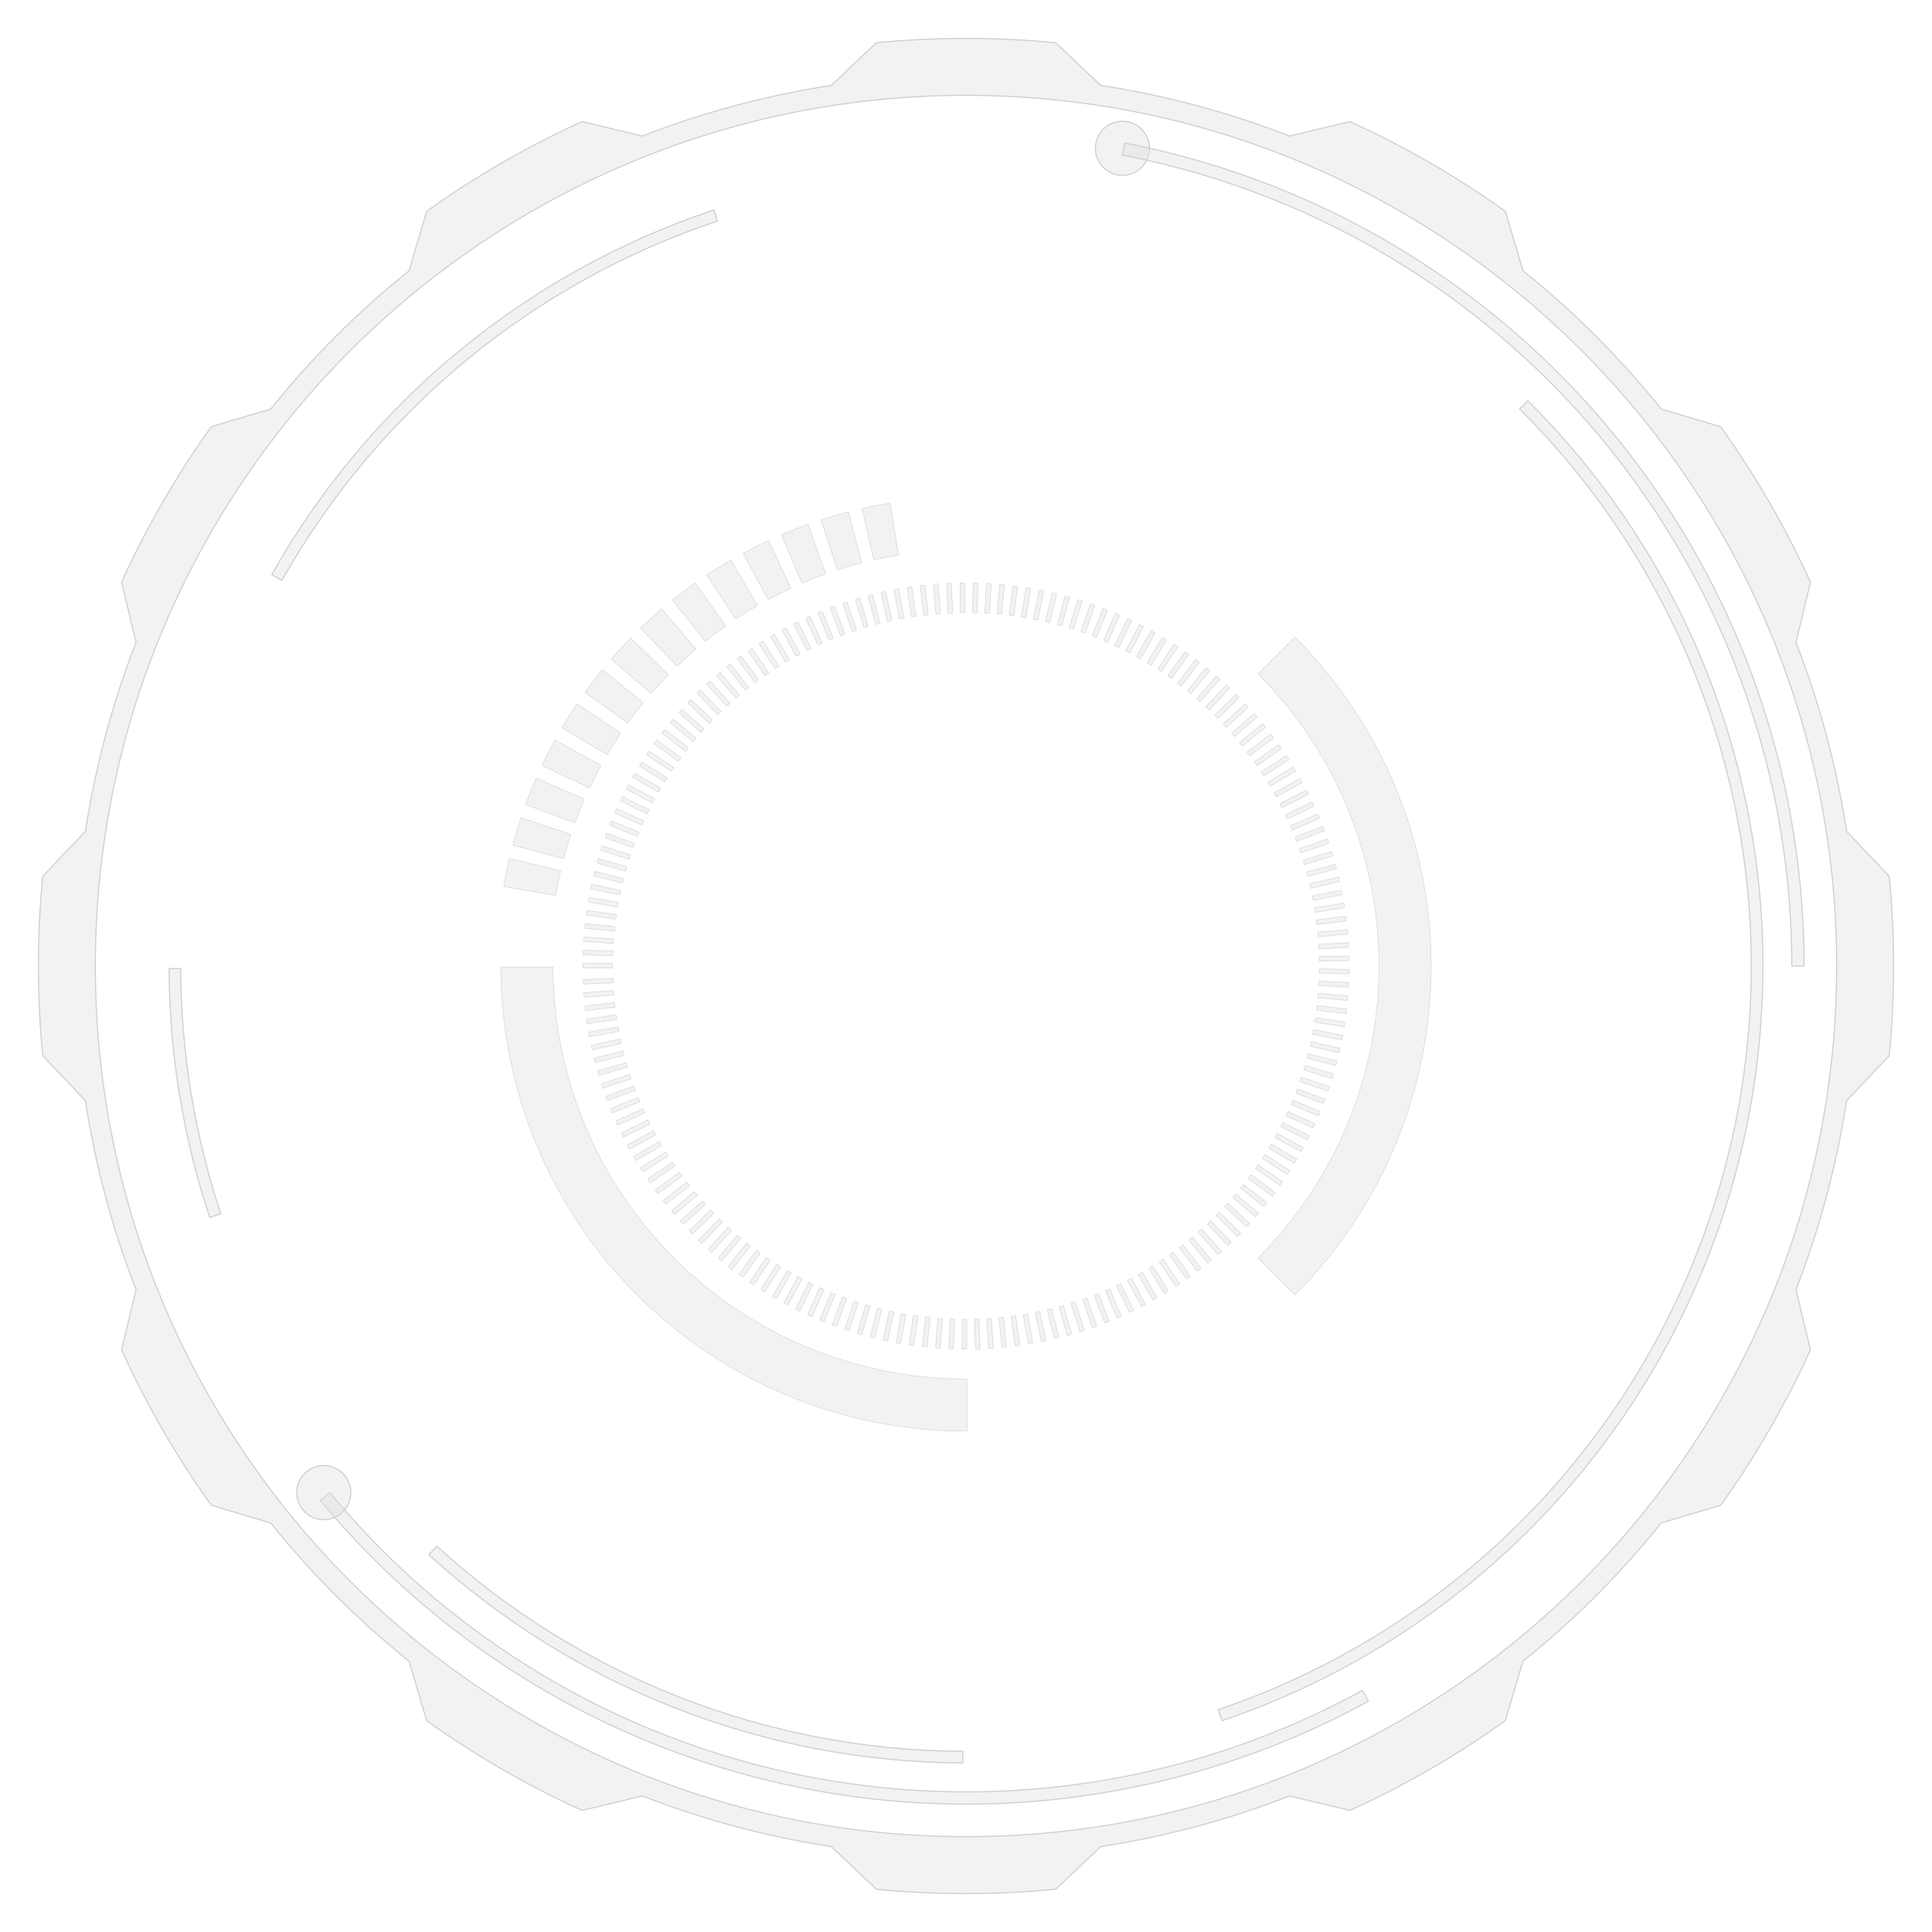
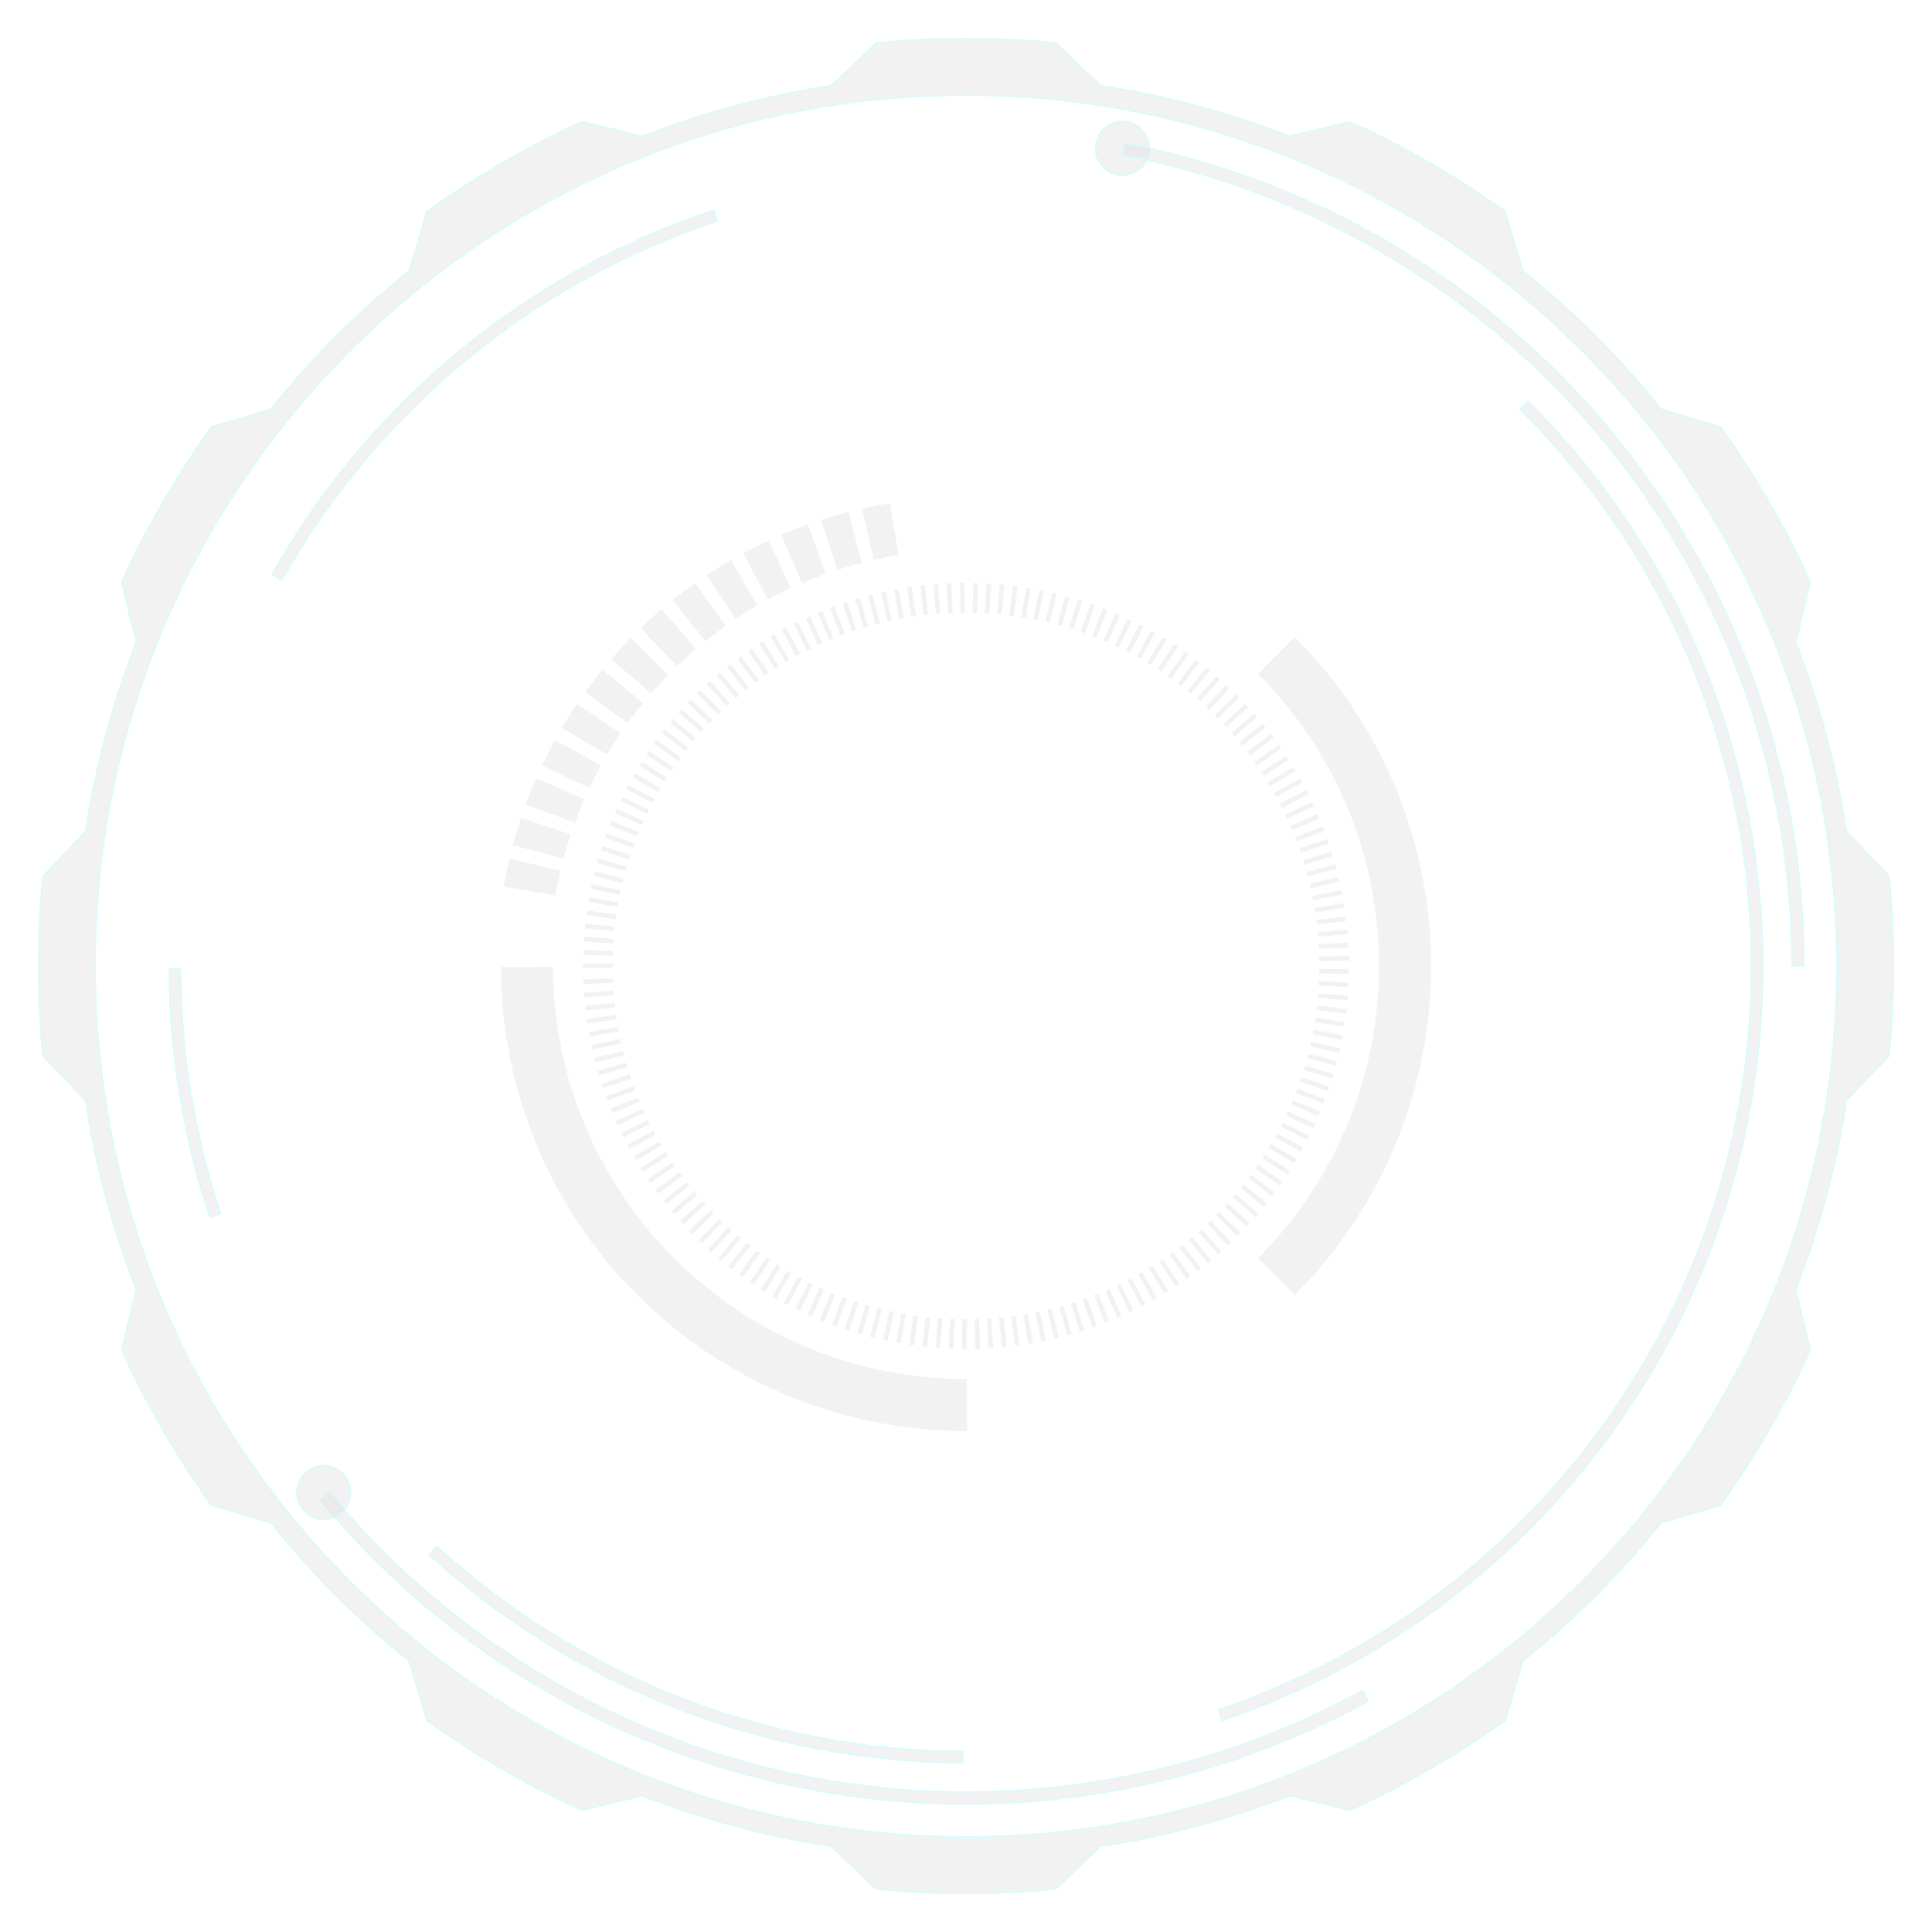
- <svg xmlns="http://www.w3.org/2000/svg" xmlns:xlink="http://www.w3.org/1999/xlink" width="100%" height="100%" viewBox="0 0 4000 4000" version="1.1" style="fill-rule:evenodd;clip-rule:evenodd;stroke-linecap:round;stroke-linejoin:round;stroke-miterlimit:1.5;fill:#E0E0DF;fill-opacity:0.4;stroke:#CFCFCD;">
+ <svg xmlns="http://www.w3.org/2000/svg" xmlns:xlink="http://www.w3.org/1999/xlink" width="100%" height="100%" viewBox="0 0 4000 4000" version="1.1" style="fill-rule:evenodd;clip-rule:evenodd;stroke-linecap:round;stroke-linejoin:round;stroke-miterlimit:1.5;fill:#E0E0DF;fill-opacity:0.4;stroke:#light;">
  <use xlink:href="#_Image1" x="456.996" y="457.124" width="3085.98px" height="3086.04px" transform="matrix(0.999993,0,0,0.99969,0,0)" />
-   <path d="M2529.93,3562.59c671.354,-227.681 1122.24,-858.75 1120.06,-1567.66c-1.345,-437.606 -176.473,-856.753 -486.858,-1165.24l-17.011,17.115c305.845,303.971 478.412,716.989 479.738,1148.19c2.147,698.539 -442.145,1320.38 -1103.68,1544.73l7.75,22.853Z" style="stroke:#CFCFCD;stroke-width:2.33px;" />
-   <path d="M1477.96,434.76c-388.13,129.45 -714.322,398.487 -915.263,754.893l21.021,11.851c198.002,-351.193 519.423,-616.296 901.877,-743.852l-7.635,-22.892Z" style="stroke:#CFCFCD;stroke-width:2.33px;" />
-   <path d="M888.071,3219.06c302.289,275.724 696.238,429.302 1105.38,430.925l0.096,-24.131c-403.161,-1.6 -791.349,-152.931 -1089.22,-424.622l-16.262,17.828Z" style="stroke:#CFCFCD;stroke-width:2.33px;" />
-   <path d="M350.009,2005.3c0.563,175.162 29.014,349.117 84.284,515.331l22.898,-7.615c-54.462,-163.783 -82.496,-335.193 -83.051,-507.793l-24.131,0.077Z" style="stroke:#CFCFCD;stroke-width:2.33px;" />
-   <path d="M663.312,3106.45c475.376,574.298 1264.46,780.759 1960.19,512.875c71.968,-27.711 142.009,-60.189 209.657,-97.218l-12.185,-22.26c-66.658,36.487 -135.675,68.49 -206.591,95.795c-685.554,263.966 -1463.1,60.525 -1931.52,-505.374l-19.55,16.182Z" style="stroke:#CFCFCD;stroke-width:2.33px;" />
-   <circle cx="2323.91" cy="307" r="56" style="stroke:#CFCFCD;stroke-width:2.33px;" />
-   <circle cx="670.312" cy="3090.26" r="56" style="stroke:#CFCFCD;stroke-width:2.33px;" />
-   <path d="M2185.74,88.503c-123.536,-12.004 -247.944,-12.004 -371.48,-0l-93.233,88.401c-133.775,20.471 -264.89,55.603 -390.977,104.762l-124.943,-29.941c-112.987,51.372 -220.728,113.576 -321.711,185.74l-36.541,123.174c-105.618,84.615 -201.601,180.598 -286.216,286.216l-123.174,36.541c-72.164,100.983 -134.368,208.724 -185.74,321.711l29.941,124.943c-49.159,126.087 -84.291,257.202 -104.762,390.977l-88.401,93.233c-12.004,123.536 -12.004,247.944 -0,371.48l88.401,93.233c20.471,133.775 55.603,264.89 104.762,390.977l-29.941,124.943c51.372,112.987 113.576,220.728 185.74,321.711l123.174,36.541c84.615,105.618 180.598,201.601 286.216,286.216l36.541,123.174c100.983,72.164 208.724,134.368 321.711,185.74l124.943,-29.941c126.087,49.159 257.202,84.291 390.977,104.762l93.233,88.401c123.536,12.004 247.944,12.004 371.48,0l93.233,-88.401c133.775,-20.471 264.89,-55.603 390.977,-104.762l124.943,29.941c112.987,-51.372 220.728,-113.576 321.711,-185.74l36.541,-123.174c105.618,-84.615 201.601,-180.598 286.216,-286.216l123.174,-36.541c72.164,-100.983 134.368,-208.724 185.74,-321.711l-29.941,-124.943c49.159,-126.087 84.291,-257.202 104.762,-390.977l88.401,-93.233c12.004,-123.536 12.004,-247.944 0,-371.48l-88.401,-93.233c-20.471,-133.775 -55.603,-264.89 -104.762,-390.977l29.941,-124.943c-51.372,-112.987 -113.576,-220.728 -185.74,-321.711l-123.174,-36.541c-84.615,-105.618 -180.598,-201.601 -286.216,-286.216l-36.541,-123.174c-100.983,-72.164 -208.724,-134.368 -321.711,-185.74l-124.943,29.941c-126.087,-49.159 -257.202,-84.291 -390.977,-104.762l-93.233,-88.401Zm-185.74,108.872c994.896,-0 1802.62,807.729 1802.62,1802.62c0,994.896 -807.729,1802.62 -1802.62,1802.62c-994.896,0 -1802.62,-807.729 -1802.62,-1802.62c-0,-994.896 807.729,-1802.62 1802.62,-1802.62Z" style="stroke:#CFCFCD;stroke-width:2.33px;" />
-   <path d="M3735.21,1999.97c-0.013,-745.52 -476.234,-1407.71 -1183,-1644.97c-73.11,-24.543 -147.774,-44.184 -223.497,-58.793l-4.808,24.918c74.616,14.395 148.188,33.75 220.229,57.933c696.424,233.785 1165.68,886.291 1165.69,1620.91l25.378,-0Z" style="stroke:#CFCFCD;stroke-width:2.33px;" />
+   <path d="M2529.93,3562.59c671.354,-227.681 1122.24,-858.75 1120.06,-1567.66c-1.345,-437.606 -176.473,-856.753 -486.858,-1165.24l-17.011,17.115c305.845,303.971 478.412,716.989 479.738,1148.19c2.147,698.539 -442.145,1320.38 -1103.68,1544.73l7.75,22.853Z" style="stroke:#D1FDFF;stroke-width:2.33px;" />
+   <path d="M1477.96,434.76c-388.13,129.45 -714.322,398.487 -915.263,754.893l21.021,11.851c198.002,-351.193 519.423,-616.296 901.877,-743.852l-7.635,-22.892Z" style="stroke:#D1FDFF;stroke-width:2.33px;" />
+   <path d="M888.071,3219.06c302.289,275.724 696.238,429.302 1105.38,430.925l0.096,-24.131c-403.161,-1.6 -791.349,-152.931 -1089.22,-424.622l-16.262,17.828Z" style="stroke:#D1FDFF;stroke-width:2.33px;" />
+   <path d="M350.009,2005.3c0.563,175.162 29.014,349.117 84.284,515.331l22.898,-7.615c-54.462,-163.783 -82.496,-335.193 -83.051,-507.793l-24.131,0.077Z" style="stroke:#D1FDFF;stroke-width:2.33px;" />
+   <path d="M663.312,3106.45c475.376,574.298 1264.46,780.759 1960.19,512.875c71.968,-27.711 142.009,-60.189 209.657,-97.218l-12.185,-22.26c-66.658,36.487 -135.675,68.49 -206.591,95.795c-685.554,263.966 -1463.1,60.525 -1931.52,-505.374l-19.55,16.182Z" style="stroke:#D1FDFF;stroke-width:2.33px;" />
+   <circle cx="2323.91" cy="307" r="56" style="stroke:#D1FDFF;stroke-width:2.33px;" />
+   <circle cx="670.312" cy="3090.26" r="56" style="stroke:#D1FDFF;stroke-width:2.33px;" />
+   <path d="M2185.74,88.503c-123.536,-12.004 -247.944,-12.004 -371.48,-0l-93.233,88.401c-133.775,20.471 -264.89,55.603 -390.977,104.762l-124.943,-29.941c-112.987,51.372 -220.728,113.576 -321.711,185.74l-36.541,123.174c-105.618,84.615 -201.601,180.598 -286.216,286.216l-123.174,36.541c-72.164,100.983 -134.368,208.724 -185.74,321.711l29.941,124.943c-49.159,126.087 -84.291,257.202 -104.762,390.977l-88.401,93.233c-12.004,123.536 -12.004,247.944 -0,371.48l88.401,93.233c20.471,133.775 55.603,264.89 104.762,390.977l-29.941,124.943c51.372,112.987 113.576,220.728 185.74,321.711l123.174,36.541c84.615,105.618 180.598,201.601 286.216,286.216l36.541,123.174c100.983,72.164 208.724,134.368 321.711,185.74l124.943,-29.941c126.087,49.159 257.202,84.291 390.977,104.762l93.233,88.401c123.536,12.004 247.944,12.004 371.48,0l93.233,-88.401c133.775,-20.471 264.89,-55.603 390.977,-104.762l124.943,29.941c112.987,-51.372 220.728,-113.576 321.711,-185.74l36.541,-123.174c105.618,-84.615 201.601,-180.598 286.216,-286.216l123.174,-36.541c72.164,-100.983 134.368,-208.724 185.74,-321.711l-29.941,-124.943c49.159,-126.087 84.291,-257.202 104.762,-390.977l88.401,-93.233c12.004,-123.536 12.004,-247.944 0,-371.48l-88.401,-93.233c-20.471,-133.775 -55.603,-264.89 -104.762,-390.977l29.941,-124.943c-51.372,-112.987 -113.576,-220.728 -185.74,-321.711l-123.174,-36.541c-84.615,-105.618 -180.598,-201.601 -286.216,-286.216l-36.541,-123.174c-100.983,-72.164 -208.724,-134.368 -321.711,-185.74l-124.943,29.941c-126.087,-49.159 -257.202,-84.291 -390.977,-104.762l-93.233,-88.401Zm-185.74,108.872c994.896,-0 1802.62,807.729 1802.62,1802.62c0,994.896 -807.729,1802.62 -1802.62,1802.62c-994.896,0 -1802.62,-807.729 -1802.62,-1802.62c-0,-994.896 807.729,-1802.62 1802.62,-1802.62Z" style="stroke:#D1FDFF;stroke-width:2.33px;" />
+   <path d="M3735.21,1999.97c-0.013,-745.52 -476.234,-1407.71 -1183,-1644.97c-73.11,-24.543 -147.774,-44.184 -223.497,-58.793l-4.808,24.918c74.616,14.395 148.188,33.75 220.229,57.933c696.424,233.785 1165.68,886.291 1165.69,1620.91l25.378,-0Z" style="stroke:#D1FDFF;stroke-width:2.33px;" />
  <path d="M2680.93,2680.94c180.597,-180.598 282.056,-425.541 282.056,-680.944c-0,-255.403 -101.459,-500.346 -282.056,-680.944l-76.299,76.299c160.362,160.362 250.453,377.859 250.453,604.645c-0,226.786 -90.091,444.283 -250.453,604.645l76.299,76.299Z" />
  <path d="M1036.98,2002.16c0.573,255.403 102.58,500.118 283.582,680.31c181.002,180.193 426.171,281.102 681.574,280.53l-0.242,-107.902c-226.785,0.508 -444.484,-89.095 -605.205,-249.097c-160.721,-160.002 -251.298,-377.297 -251.807,-604.082l-107.902,0.241Z" />
  <path d="M1054.64,1777.73c-4.508,19.172 -8.432,38.477 -11.765,57.887l107.242,18.419c2.96,-17.235 6.444,-34.377 10.447,-51.4l-105.924,-24.906Zm23.974,-84.579c-6.223,18.685 -11.876,37.556 -16.952,56.585l105.137,28.042c4.507,-16.897 9.527,-33.653 15.053,-50.245l-103.238,-34.382Zm31.525,-82.066c-7.887,18.047 -15.224,36.329 -21.999,54.821l102.17,37.435c6.016,-16.42 12.531,-32.654 19.534,-48.678l-99.705,-43.578Zm38.817,-78.877c-9.487,17.259 -18.446,34.802 -26.867,52.606l98.367,46.521c7.476,-15.809 15.432,-31.387 23.856,-46.712l-95.356,-52.415Zm45.792,-75.045c-11.009,16.331 -21.519,32.992 -31.515,49.962l93.757,55.226c8.875,-15.068 18.207,-29.863 27.983,-44.364l-90.225,-60.824Zm52.39,-70.596c-12.441,15.268 -24.414,30.911 -35.903,46.907l88.377,63.479c10.202,-14.204 20.834,-28.094 31.881,-41.651l-84.355,-68.735Zm58.56,-65.568c-13.771,14.08 -27.109,28.576 -39.998,43.467l82.275,71.211c11.444,-13.223 23.289,-26.095 35.516,-38.597l-77.793,-76.081Zm64.249,-60.005c-14.987,12.778 -29.582,26.008 -43.765,39.673l75.498,78.359c12.594,-12.134 25.554,-23.882 38.862,-35.227l-70.595,-82.805Zm69.413,-53.948c-16.081,11.37 -31.813,23.226 -47.174,35.552l68.103,84.866c13.639,-10.945 27.608,-21.473 41.888,-31.569l-62.817,-88.849Zm74.007,-47.45c-17.044,9.869 -33.783,20.254 -50.196,31.141l60.149,90.676c14.573,-9.667 29.437,-18.888 44.571,-27.651l-54.524,-94.166Zm77.995,-40.563c-17.867,8.287 -35.477,17.116 -52.806,26.474l51.702,95.745c15.387,-8.31 31.024,-16.149 46.889,-23.508l-45.785,-98.711Zm81.343,-33.343c-18.543,6.637 -36.879,13.837 -54.984,21.59l42.832,100.028c16.076,-6.884 32.358,-13.277 48.823,-19.171l-36.671,-102.447Zm84.025,-25.85c-19.067,4.933 -37.979,10.445 -56.711,16.528l33.611,103.492c16.633,-5.402 33.426,-10.296 50.356,-14.677l-27.256,-105.343Zm86.019,-18.146c-19.435,3.188 -38.768,6.968 -57.973,11.332l24.114,106.107c17.053,-3.875 34.22,-7.231 51.477,-10.063l-17.618,-107.376Z" />
  <path d="M1992.26,2731.46c2.577,0.027 5.158,0.04 7.742,0.04c0.606,0 1.211,-0.001 1.766,-0.002l-0.251,61.527l-9.508,-0.039l0.251,-61.526Zm34.866,-0.455l1.882,61.49l-9.504,0.291l-1.882,-61.495c3.165,-0.075 6.325,-0.17 9.504,-0.286Zm-60.219,-0.242c3.159,0.141 6.327,0.262 9.501,0.363l-2.383,61.475l-9.501,-0.368l2.383,-61.47Zm85.545,-1.118l4.012,61.368l-9.488,0.62l-4.012,-61.376c3.185,-0.185 6.365,-0.39 9.488,-0.612Zm-110.86,-0.448c3.156,0.25 6.318,0.48 9.483,0.689l-4.511,61.338l-9.483,-0.697l4.511,-61.33Zm136.125,-1.785l6.134,61.168l-9.46,0.949l-6.135,-61.178c3.16,-0.293 6.314,-0.606 9.461,-0.939Zm-161.371,-0.653c3.146,0.359 6.298,0.698 9.453,1.016l-6.632,61.122l-9.453,-1.026l6.632,-61.112Zm186.545,-2.452l8.247,60.892l-9.422,1.276l-8.248,-60.902c3.165,-0.404 6.323,-0.829 9.423,-1.266Zm-211.693,-0.859c3.13,0.468 6.265,0.915 9.413,1.343l-8.744,60.829l-9.411,-1.352l8.742,-60.82Zm236.745,-3.12l10.349,60.546l-9.372,1.602l-10.351,-60.554c3.127,-0.511 6.247,-1.041 9.374,-1.594Zm-261.763,-1.064c3.111,0.577 6.229,1.133 9.36,1.67l-10.843,60.466l-9.358,-1.678l10.841,-60.458Zm286.661,-3.784l12.438,60.13l-9.311,1.926l-12.439,-60.137c3.117,-0.622 6.226,-1.263 9.312,-1.919Zm-311.519,-1.269c3.094,0.685 6.195,1.351 9.296,1.996l-12.928,60.033l-9.295,-2.002l12.927,-60.027Zm336.234,-4.446l14.511,59.649l-9.238,2.248l-14.513,-59.654c3.099,-0.731 6.189,-1.482 9.24,-2.243Zm-360.901,-1.472c3.066,0.792 6.138,1.565 9.221,2.319l-14.998,59.535l-9.22,-2.323l14.997,-59.531Zm385.401,-5.104l16.569,59.104l-9.155,2.567l-16.569,-59.106c3.071,-0.838 6.134,-1.696 9.155,-2.565Zm-409.846,-1.673c3.036,0.899 6.08,1.779 9.134,2.64l-17.051,58.972l-9.134,-2.641l17.051,-58.971Zm434.102,-5.755l18.608,58.495l-9.061,2.882l-18.607,-58.493c3.037,-0.945 6.065,-1.909 9.06,-2.884Zm-458.295,-1.873c3.004,1.005 6.016,1.991 9.036,2.958l-19.085,58.346l-9.037,-2.956l19.086,-58.348Zm482.276,-6.398l20.627,57.822l-8.955,3.194l-20.626,-57.818c2.995,-1.048 5.982,-2.114 8.954,-3.198Zm-506.188,-2.07c2.965,1.108 5.938,2.198 8.927,3.272l-21.099,57.655l-8.928,-3.267l21.1,-57.66Zm529.865,-7.034l22.624,57.085l-8.839,3.504l-22.622,-57.08c2.947,-1.148 5.884,-2.315 8.837,-3.509Zm-553.466,-2.265c2.929,1.214 5.868,2.409 8.808,3.582l-23.091,56.903l-8.81,-3.575l23.093,-56.91Zm576.81,-7.66l24.598,56.286l-8.712,3.808l-24.595,-56.279c2.917,-1.254 5.823,-2.528 8.709,-3.815Zm-600.072,-2.456c2.879,1.313 5.769,2.607 8.678,3.887l-25.058,56.087l-8.681,-3.878l25.061,-56.096Zm623.056,-8.276l26.545,55.423l-8.575,4.107l-26.541,-55.413c2.877,-1.359 5.744,-2.736 8.571,-4.117Zm-645.95,-2.644c2.835,1.414 5.681,2.809 8.537,4.187l-26.998,55.208l-8.542,-4.177l27.003,-55.218Zm668.545,-8.881l28.465,54.495l-8.428,4.402l-28.459,-54.485c2.828,-1.458 5.645,-2.934 8.422,-4.412Zm-691.045,-2.828c2.786,1.512 5.582,3.006 8.386,4.481l-28.909,54.264l-8.391,-4.47l28.914,-54.275Zm713.225,-9.474l30.352,53.502l-8.27,4.691l-30.346,-53.491c2.771,-1.553 5.532,-3.123 8.264,-4.702Zm-735.303,-3.009c2.727,1.605 5.465,3.192 8.225,4.769l-30.789,53.257l-8.231,-4.759l30.795,-53.267Zm757.043,-10.055l32.204,52.444l-8.102,4.976l-32.198,-52.435c2.706,-1.642 5.401,-3.302 8.096,-4.985Zm-778.675,-3.186c2.674,1.701 5.359,3.385 8.055,5.052l-32.633,52.184l-8.061,-5.041l32.639,-52.195Zm799.948,-10.622l34.02,51.321l-7.925,5.254l-34.014,-51.312c2.653,-1.739 5.294,-3.493 7.919,-5.263Zm-821.107,-3.358c2.609,1.79 5.23,3.563 7.875,5.327l-34.44,51.047l-7.882,-5.318l34.447,-51.056Zm841.889,-11.176l35.795,50.133l-7.738,5.525l-35.789,-50.126c2.59,-1.827 5.168,-3.672 7.732,-5.532Zm-862.552,-3.527c2.548,1.881 5.11,3.746 7.687,5.596l-36.206,49.845l-7.693,-5.587l36.212,-49.854Zm882.82,-11.716l37.526,48.881l-7.542,5.79l-37.521,-48.875c2.519,-1.911 5.024,-3.838 7.537,-5.796Zm-902.963,-3.69c2.483,1.967 4.978,3.919 7.489,5.857l-37.927,48.58l-7.494,-5.851l37.932,-48.586Zm922.692,-12.242l39.21,47.566l-7.337,6.047l-39.205,-47.56c2.454,-2 4.895,-4.014 7.332,-6.053Zm-942.291,-3.849c2.412,2.05 4.837,4.086 7.283,6.112l-39.601,47.251l-7.287,-6.107l39.605,-47.256Zm961.46,-12.752l40.844,46.187l-7.123,6.299l-40.841,-46.185c2.38,-2.078 4.745,-4.172 7.12,-6.301Zm-980.493,-4.004c2.341,2.133 4.695,4.251 7.069,6.359l-41.226,45.861l-7.071,-6.356l41.228,-45.864Zm999.078,-13.248l42.425,44.749l-6.899,6.542l-42.424,-44.748c2.31,-2.163 4.606,-4.34 6.898,-6.543Zm-1017.52,-4.153c2.269,2.215 4.551,4.415 6.846,6.598l-42.796,44.411l-6.847,-6.598l42.797,-44.411Zm1035.5,-13.727l43.951,43.252l-6.669,6.777l-43.951,-43.252c2.243,-2.251 4.472,-4.515 6.669,-6.777Zm-1053.34,-4.298c2.185,2.285 4.384,4.556 6.615,6.83l-44.312,42.901l-6.613,-6.831l44.31,-42.9Zm1070.69,-14.19l45.42,41.697l-6.43,7.004l-45.422,-41.699c2.164,-2.326 4.313,-4.666 6.432,-7.002Zm-1087.9,-4.438c2.104,2.358 4.223,4.703 6.375,7.053l-45.768,41.336l-6.373,-7.056l45.766,-41.333Zm1104.61,-14.637l46.828,40.09l-6.184,7.222l-46.832,-40.093c2.074,-2.388 4.133,-4.79 6.188,-7.219Zm-1121.16,-4.573c2.026,2.436 4.069,4.858 6.129,7.269l-47.165,39.717l-6.125,-7.273l47.161,-39.713Zm1137.2,-15.067l48.175,38.431l-5.929,7.433l-48.181,-38.436c1.994,-2.463 3.973,-4.94 5.935,-7.428Zm-1153.08,-4.702c1.941,2.504 3.898,4.994 5.874,7.476l-48.499,38.048l-5.869,-7.481l48.494,-38.043Zm1168.44,-15.479l49.46,36.724l-5.668,7.633l-49.468,-36.729c1.912,-2.534 3.807,-5.082 5.676,-7.628Zm-1183.63,-4.826c1.86,2.579 3.737,5.144 5.613,7.674l-49.771,36.33l-5.606,-7.679l49.764,-36.325Zm1198.28,-15.874l50.68,34.971l-5.4,7.826l-50.689,-34.977c1.816,-2.589 3.615,-5.19 5.409,-7.82Zm-1212.77,-4.944c1.759,2.625 3.535,5.238 5.345,7.864l-50.979,34.567l-5.336,-7.869l50.97,-34.562Zm1226.69,-16.25l51.836,33.177l-5.125,8.008l-51.847,-33.184c1.731,-2.659 3.446,-5.33 5.136,-8.001Zm-1240.45,-5.057c1.678,2.702 3.374,5.391 5.069,8.044l-52.121,32.764l-5.06,-8.05l52.112,-32.758Zm1253.63,-16.608l52.928,31.344l-4.845,8.181l-52.939,-31.35c1.633,-2.708 3.248,-5.428 4.856,-8.175Zm-1266.64,-5.163c1.578,2.748 3.173,5.484 4.788,8.214l-53.199,30.922l-4.778,-8.221l53.189,-30.915Zm1279.07,-16.947l53.956,29.475l-4.559,8.344l-53.965,-29.481c1.538,-2.764 3.058,-5.539 4.568,-8.338Zm-1291.32,-5.264c1.485,2.807 2.988,5.604 4.5,8.376l-54.211,29.044l-4.49,-8.381l54.201,-29.039Zm1302.97,-17.266l54.918,27.574l-4.266,8.497l-54.928,-27.579c1.445,-2.823 2.872,-5.657 4.276,-8.492Zm-1314.44,-5.357c1.386,2.857 2.79,5.705 4.206,8.527l-55.159,27.133l-4.197,-8.531l55.15,-27.129Zm1325.3,-17.565l55.817,25.642l-3.97,8.64l-55.825,-25.646c1.345,-2.87 2.671,-5.75 3.978,-8.636Zm-1335.97,-5.445c1.284,2.9 2.586,5.789 3.907,8.668l-56.042,25.194l-3.899,-8.672l56.034,-25.19Zm1346.03,-17.842l56.652,23.683l-3.668,8.772l-56.658,-23.686c1.243,-2.912 2.467,-5.834 3.674,-8.769Zm-1355.89,-5.527c1.178,2.933 2.375,5.856 3.602,8.799l-56.86,23.228l-3.596,-8.802l56.854,-23.225Zm1365.13,-18.098l57.423,21.699l-3.361,8.894l-57.428,-21.701c1.141,-2.956 2.263,-5.922 3.366,-8.892Zm-1374.18,-5.601c1.079,2.984 2.178,5.959 3.293,8.919l-57.616,21.237l-3.288,-8.921l57.611,-21.235Zm1382.59,-18.332l58.132,19.692l-3.051,9.005l-58.135,-19.693c1.036,-2.991 2.054,-5.991 3.054,-9.004Zm-1390.8,-5.67c0.977,3.028 1.974,6.048 2.979,9.029l-58.307,19.224l-2.977,-9.03l58.305,-19.223Zm1398.36,-18.543l58.777,17.664l-2.736,9.106l-58.778,-17.665c0.932,-3.027 1.844,-6.064 2.737,-9.105Zm-1405.73,-5.731c0.872,3.065 1.763,6.122 2.661,9.128l-58.936,17.19l-2.662,-9.128l58.937,-17.19Zm1412.44,-18.732l59.36,15.618l-2.42,9.195l-59.357,-15.617c0.824,-3.055 1.629,-6.117 2.417,-9.196Zm-1418.96,-5.784c0.765,3.094 1.549,6.18 2.341,9.215l-59.501,15.138l-2.344,-9.215l59.504,-15.138Zm1424.81,-18.898l59.878,13.553l-2.099,9.273l-59.872,-13.552c0.717,-3.082 1.414,-6.172 2.093,-9.274Zm-1430.46,-5.831c0.654,3.114 1.329,6.222 2.017,9.291l-60.001,13.069l-2.024,-9.291l60.008,-13.069Zm1435.46,-19.041l60.33,11.473l-1.776,9.341l-60.323,-11.472c0.61,-3.108 1.2,-6.223 1.769,-9.342Zm-1440.24,-5.87c0.545,3.128 1.109,6.249 1.693,9.356l-60.436,10.984l-1.701,-9.355l60.444,-10.985Zm1444.36,-19.159l60.715,9.378l-1.451,9.397l-60.706,-9.377c0.501,-3.127 0.982,-6.26 1.442,-9.398Zm-1448.28,-5.902c0.433,3.132 0.887,6.258 1.365,9.409l-60.803,8.885l-1.375,-9.407l60.813,-8.887Zm1451.53,-19.254l61.029,7.27l-1.124,9.441l-61.02,-7.269c0.391,-3.141 0.763,-6.287 1.115,-9.442Zm-1454.57,-5.928c0.327,3.166 0.675,6.326 1.039,9.452l-61.101,6.774l-1.048,-9.45l61.11,-6.776Zm1456.94,-19.326l61.269,5.153l-0.796,9.475l-61.261,-5.152c0.282,-3.155 0.545,-6.314 0.788,-9.476Zm-1459.11,-5.944c0.216,3.155 0.452,6.304 0.711,9.481l-61.324,4.655l-0.719,-9.481l61.332,-4.655Zm1460.62,-19.375l61.432,3.027l-0.468,9.496l-61.425,-3.026c0.174,-3.158 0.328,-6.324 0.461,-9.497Zm-1461.91,-5.955c0.109,3.176 0.237,6.346 0.385,9.5l-61.47,2.527l-0.39,-9.5l61.475,-2.527Zm1462.55,-19.4l61.51,0.896l-0.139,9.506l-61.507,-0.895c0.065,-3.181 0.111,-6.346 0.136,-9.507Zm-1462.96,-11.267c-0.014,1.821 -0.02,3.596 -0.02,5.372c-0,1.373 0.004,2.744 0.012,4.136l-61.535,-0.052l0.008,-9.508l61.535,0.052Zm1462.73,-14.095l61.5,-1.237l0.192,9.506l-61.504,1.237c-0.042,-3.193 -0.105,-6.381 -0.188,-9.506Zm-1462.11,-11.259c-0.131,3.161 -0.242,6.329 -0.332,9.502l-61.491,-2.185l0.338,-9.502l61.485,2.185Zm1461.01,-14.08l61.404,-3.368l0.521,9.494l-61.411,3.368c-0.151,-3.176 -0.323,-6.347 -0.514,-9.494Zm-1459.53,-11.24c-0.239,3.157 -0.459,6.319 -0.658,9.485l-61.361,-4.314l0.667,-9.484l61.352,4.313Zm1457.56,-14.047l61.226,-5.493l0.85,9.47l-61.236,5.493c-0.26,-3.153 -0.539,-6.301 -0.84,-9.47Zm-1455.2,-11.207c-0.349,3.147 -0.678,6.3 -0.986,9.457l-61.15,-6.436l0.995,-9.456l61.141,6.435Zm1452.36,-13.998l60.973,-7.609l1.178,9.435l-60.984,7.61c-0.37,-3.161 -0.76,-6.316 -1.167,-9.436Zm-1449.13,-11.16c-0.457,3.132 -0.895,6.271 -1.312,9.417l-60.865,-8.548l1.322,-9.416l60.855,8.547Zm1445.42,-13.932l60.648,-9.714l1.504,9.388l-60.658,9.715c-0.476,-3.125 -0.973,-6.244 -1.494,-9.389Zm-1441.31,-11.099c-0.567,3.117 -1.114,6.241 -1.64,9.366l-60.507,-10.65l1.648,-9.364l60.499,10.648Zm1436.73,-13.85l60.255,-11.806l1.828,9.331l-60.262,11.807c-0.587,-3.117 -1.194,-6.227 -1.821,-9.332Zm-1431.76,-11.024c-0.675,3.094 -1.33,6.196 -1.966,9.303l-60.08,-12.736l1.971,-9.302l60.075,12.735Zm1426.3,-13.749l59.794,-13.885l2.15,9.262l-59.798,13.885c-0.697,-3.101 -1.414,-6.195 -2.146,-9.262Zm-1420.46,-10.937c-0.782,3.068 -1.545,6.143 -2.289,9.228l-59.588,-14.807l2.293,-9.227l59.584,14.806Zm1414.15,-13.632l59.267,-15.946l2.471,9.181l-59.27,15.947c-0.806,-3.077 -1.631,-6.146 -2.468,-9.182Zm-1407.45,-10.835c-0.889,3.039 -1.759,6.086 -2.61,9.143l-59.031,-16.862l2.612,-9.142l59.029,16.861Zm1400.28,-13.498l58.678,-17.991l2.787,9.09l-58.677,17.991c-0.912,-3.045 -1.844,-6.083 -2.788,-9.09Zm-1392.73,-10.72c-0.995,3.007 -1.972,6.023 -2.929,9.046l-58.409,-18.898l2.926,-9.046l58.412,18.898Zm1384.71,-13.347l58.024,-20.016l3.101,8.988l-58.022,20.015c-1.016,-3.006 -2.051,-6.003 -3.103,-8.987Zm-1376.32,-10.592c-1.1,2.971 -2.182,5.951 -3.243,8.938l-57.725,-20.914l3.238,-8.939l57.73,20.915Zm1367.47,-13.18l57.308,-22.021l3.41,8.876l-57.303,22.018c-1.117,-2.96 -2.253,-5.91 -3.415,-8.873Zm-1358.25,-10.451c-1.204,2.932 -2.39,5.875 -3.553,8.819l-56.978,-22.907l3.547,-8.822l56.984,22.91Zm1348.57,-12.997l56.528,-24.002l3.716,8.752l-56.52,23.998c-1.226,-2.932 -2.47,-5.854 -3.724,-8.748Zm-1338.53,-10.298c-1.305,2.889 -2.593,5.789 -3.858,8.69l-56.168,-24.877l3.85,-8.693l56.176,24.88Zm1328.04,-12.798l55.685,-25.957l4.017,8.618l-55.676,25.953c-1.319,-2.87 -2.656,-5.73 -4.026,-8.614Zm-1317.19,-10.132c-1.405,2.84 -2.791,5.69 -4.159,8.55l-55.294,-26.819l4.149,-8.555l55.304,26.824Zm1305.91,-12.583l54.777,-27.885l4.313,8.473l-54.767,27.88c-1.419,-2.825 -2.856,-5.64 -4.323,-8.468Zm-1294.27,-9.954c-1.504,2.792 -2.991,5.596 -4.454,8.4l-54.356,-28.733l4.444,-8.406l54.366,28.739Zm1282.2,-12.355l53.804,-29.782l4.604,8.319l-53.794,29.776c-1.515,-2.772 -3.048,-5.533 -4.614,-8.313Zm-1269.79,-9.764c-1.599,2.737 -3.18,5.485 -4.742,8.24l-53.354,-30.615l4.732,-8.247l53.364,30.622Zm1256.95,-12.111l52.766,-31.646l4.89,8.154l-52.756,31.64c-1.618,-2.732 -3.254,-5.451 -4.9,-8.148Zm-1243.78,-9.564c-1.689,2.675 -3.362,5.361 -5.025,8.072l-52.287,-32.464l5.015,-8.078l52.297,32.47Zm1230.2,-11.853l51.663,-33.473l5.17,7.98l-51.654,33.466c-1.703,-2.66 -3.423,-5.308 -5.179,-7.973Zm-1216.29,-9.352c-1.787,2.625 -3.558,5.261 -5.301,7.893l-51.156,-34.274l5.293,-7.898l51.164,34.279Zm1201.97,-11.581l50.496,-35.26l5.443,7.795l-50.487,35.254c-1.795,-2.6 -3.606,-5.189 -5.452,-7.789Zm-1187.33,-9.129c-1.871,2.553 -3.727,5.12 -5.57,7.705l-49.96,-36.043l5.563,-7.711l49.967,36.049Zm1172.3,-11.297l49.264,-37.004l5.71,7.602l-49.256,36.999c-1.893,-2.55 -3.802,-5.087 -5.718,-7.597Zm-1156.96,-8.895c-1.96,2.489 -3.904,4.991 -5.833,7.508l-48.7,-37.769l5.827,-7.513l48.706,37.774Zm1141.23,-10.999l47.968,-38.703l5.97,7.399l-47.961,38.699c-1.971,-2.471 -3.958,-4.93 -5.977,-7.395Zm-1125.21,-8.652c-2.045,2.421 -4.074,4.855 -6.089,7.302l-47.377,-39.447l6.084,-7.306l47.382,39.451Zm1108.81,-10.688l46.608,-40.353l6.224,7.188l-46.605,40.349c-2.066,-2.415 -4.148,-4.817 -6.227,-7.184Zm-1092.11,-8.399c-2.127,2.35 -4.24,4.713 -6.336,7.089l-45.992,-41.076l6.334,-7.091l45.994,41.078Zm1075.05,-10.365l45.188,-41.951l6.469,6.968l-45.186,41.949c-2.141,-2.334 -4.296,-4.654 -6.471,-6.966Zm-1057.71,-8.136c-2.211,2.279 -4.407,4.572 -6.577,6.867l-44.546,-42.651l6.576,-6.868l44.547,42.652Zm1040.02,-10.03l43.709,-43.494l6.706,6.74l-43.708,43.494c-2.218,-2.257 -4.45,-4.5 -6.707,-6.74Zm-1022.05,-7.863c-2.283,2.197 -4.552,4.409 -6.808,6.636l-43.042,-44.171l6.809,-6.635l43.041,44.17Zm1003.75,-9.683l42.172,-44.98l6.936,6.503l-42.174,44.982c-2.295,-2.182 -4.605,-4.349 -6.934,-6.505Zm-985.172,-7.581c-2.357,2.116 -4.7,4.248 -7.033,6.398l-41.482,-45.633l7.036,-6.396l41.479,45.631Zm966.272,-9.325l40.58,-46.407l7.157,6.258l-40.583,46.411c-2.376,-2.107 -4.766,-4.198 -7.154,-6.262Zm-947.116,-7.29c-2.435,2.04 -4.858,4.095 -7.249,6.152l-39.867,-47.035l7.252,-6.148l39.864,47.031Zm927.644,-8.955l38.937,-47.774l7.37,6.007l-38.941,47.779c-2.443,-2.02 -4.899,-4.025 -7.366,-6.012Zm-907.926,-6.991c-2.505,1.955 -4.997,3.927 -7.457,5.899l-38.202,-48.376l7.461,-5.892l38.198,48.369Zm887.906,-8.575l37.244,-49.077l7.574,5.748l-37.249,49.084c-2.507,-1.931 -5.026,-3.847 -7.569,-5.755Zm-867.65,-6.682c-2.563,1.861 -5.113,3.739 -7.656,5.638l-36.489,-49.652l7.661,-5.631l36.484,49.645Zm847.104,-8.183l35.505,-50.318l7.769,5.482l-35.511,50.326c-2.578,-1.849 -5.168,-3.681 -7.763,-5.49Zm-826.333,-6.367c-2.63,1.775 -5.247,3.566 -7.846,5.371l-34.731,-50.865l7.852,-5.362l34.725,50.856Zm805.285,-7.781l33.724,-51.494l7.954,5.209l-33.73,51.503c-2.642,-1.76 -5.297,-3.503 -7.948,-5.218Zm-784.023,-6.042c-2.686,1.682 -5.362,3.381 -8.027,5.096l-32.93,-52.013l8.033,-5.086l32.924,52.003Zm762.498,-7.37l31.902,-52.605l8.13,4.93l-31.909,52.615c-2.698,-1.665 -5.407,-3.312 -8.123,-4.94Zm-740.768,-5.709c-2.734,1.581 -5.456,3.18 -8.199,4.815l-31.092,-53.097l8.205,-4.804l31.086,53.086Zm718.789,-6.949l30.044,-53.653l8.296,4.646l-30.05,53.663c-2.752,-1.57 -5.516,-3.122 -8.29,-4.656Zm-696.618,-5.37c-2.794,1.49 -5.576,2.996 -8.361,4.528l-29.217,-54.115l8.366,-4.517l29.212,54.104Zm674.213,-6.518l28.152,-54.635l8.452,4.355l-28.157,54.645c-2.801,-1.47 -5.612,-2.923 -8.447,-4.365Zm-651.627,-5.023c-2.845,1.392 -5.679,2.801 -8.513,4.234l-27.31,-55.067l8.517,-4.225l27.306,55.058Zm628.821,-6.08l26.229,-55.553l8.598,4.059l-26.234,55.563c-2.855,-1.375 -5.721,-2.732 -8.593,-4.069Zm-605.846,-4.669c-2.887,1.29 -5.764,2.598 -8.655,3.935l-25.374,-55.956l8.66,-3.926l25.369,55.947Zm582.666,-5.632l24.279,-56.408l8.733,3.759l-24.282,56.415c-2.903,-1.275 -5.815,-2.531 -8.73,-3.766Zm-559.329,-4.309c-2.947,1.195 -5.885,2.409 -8.788,3.63l-23.409,-56.78l8.79,-3.624l23.407,56.774Zm535.803,-5.178l22.302,-57.199l8.859,3.454l-22.305,57.204c-2.944,-1.172 -5.897,-2.325 -8.856,-3.459Zm-512.133,-3.944c-2.972,1.086 -5.935,2.191 -8.909,3.322l-21.421,-57.541l8.911,-3.317l21.419,57.536Zm488.29,-4.716l20.302,-57.927l8.973,3.144l-20.304,57.931c-2.979,-1.068 -5.968,-2.116 -8.971,-3.148Zm-464.316,-3.573c-3.016,0.984 -6.024,1.988 -9.019,3.008l-19.41,-58.238l9.021,-3.006l19.408,58.236Zm440.184,-4.248l18.281,-58.593l9.076,2.832l-18.281,58.593c-3.015,-0.963 -6.04,-1.907 -9.076,-2.832Zm-415.934,-3.198c-3.053,0.879 -6.098,1.777 -9.119,2.691l-17.378,-58.872l9.119,-2.692l17.378,58.873Zm391.543,-3.775l16.24,-59.194l9.169,2.515l-16.239,59.192c-3.049,-0.857 -6.106,-1.695 -9.17,-2.513Zm-367.047,-2.819c-3.083,0.772 -6.157,1.564 -9.208,2.371l-15.327,-59.442l9.207,-2.374l15.328,59.445Zm342.428,-3.297l14.18,-59.732l9.251,2.196l-14.179,59.728c-3.074,-0.75 -6.155,-1.479 -9.252,-2.192Zm-317.718,-2.436c-3.104,0.663 -6.2,1.346 -9.285,2.048l-13.259,-59.949l9.283,-2.053l13.261,59.954Zm292.901,-2.816l12.104,-60.205l9.322,1.874l-12.103,60.198c-3.102,-0.642 -6.21,-1.264 -9.323,-1.867Zm-268.006,-2.051c-3.117,0.553 -6.228,1.126 -9.35,1.722l-11.177,-60.389l9.349,-1.731l11.178,60.398Zm243.021,-2.332l10.014,-60.611l9.381,1.549l-10.012,60.603c-3.12,-0.534 -6.246,-1.047 -9.383,-1.541Zm-217.972,-1.665c-3.157,0.447 -6.309,0.915 -9.404,1.396l-9.08,-60.763l9.403,-1.405l9.081,60.772Zm192.851,-1.847l7.91,-60.947l9.429,1.223l-7.909,60.938c-3.136,-0.424 -6.278,-0.828 -9.43,-1.214Zm-167.679,-1.278c-3.156,0.337 -6.306,0.693 -9.447,1.069l-6.971,-61.066l9.447,-1.078l6.971,61.075Zm142.452,-1.36l5.795,-61.211l9.465,0.896l-5.793,61.202c-3.149,-0.316 -6.303,-0.611 -9.467,-0.887Zm-117.188,-0.89c-3.183,0.228 -6.362,0.476 -9.479,0.741l-4.851,-61.296l9.478,-0.75l4.852,61.305Zm91.886,-0.875l3.67,-61.398l9.491,0.567l-3.67,61.39c-3.158,-0.206 -6.322,-0.393 -9.491,-0.559Zm-66.56,-0.504c-3.166,0.117 -6.328,0.255 -9.499,0.415l-2.724,-61.45l9.498,-0.421l2.725,61.456Zm41.213,-0.391l1.54,-61.503l9.505,0.238l-1.54,61.498c-3.165,-0.098 -6.333,-0.176 -9.505,-0.233Zm-15.855,-0.12c-3.181,0.009 -6.358,0.04 -9.508,0.09l-0.593,-61.52l9.508,-0.091l0.593,61.521Z" />
  <defs />
</svg>
